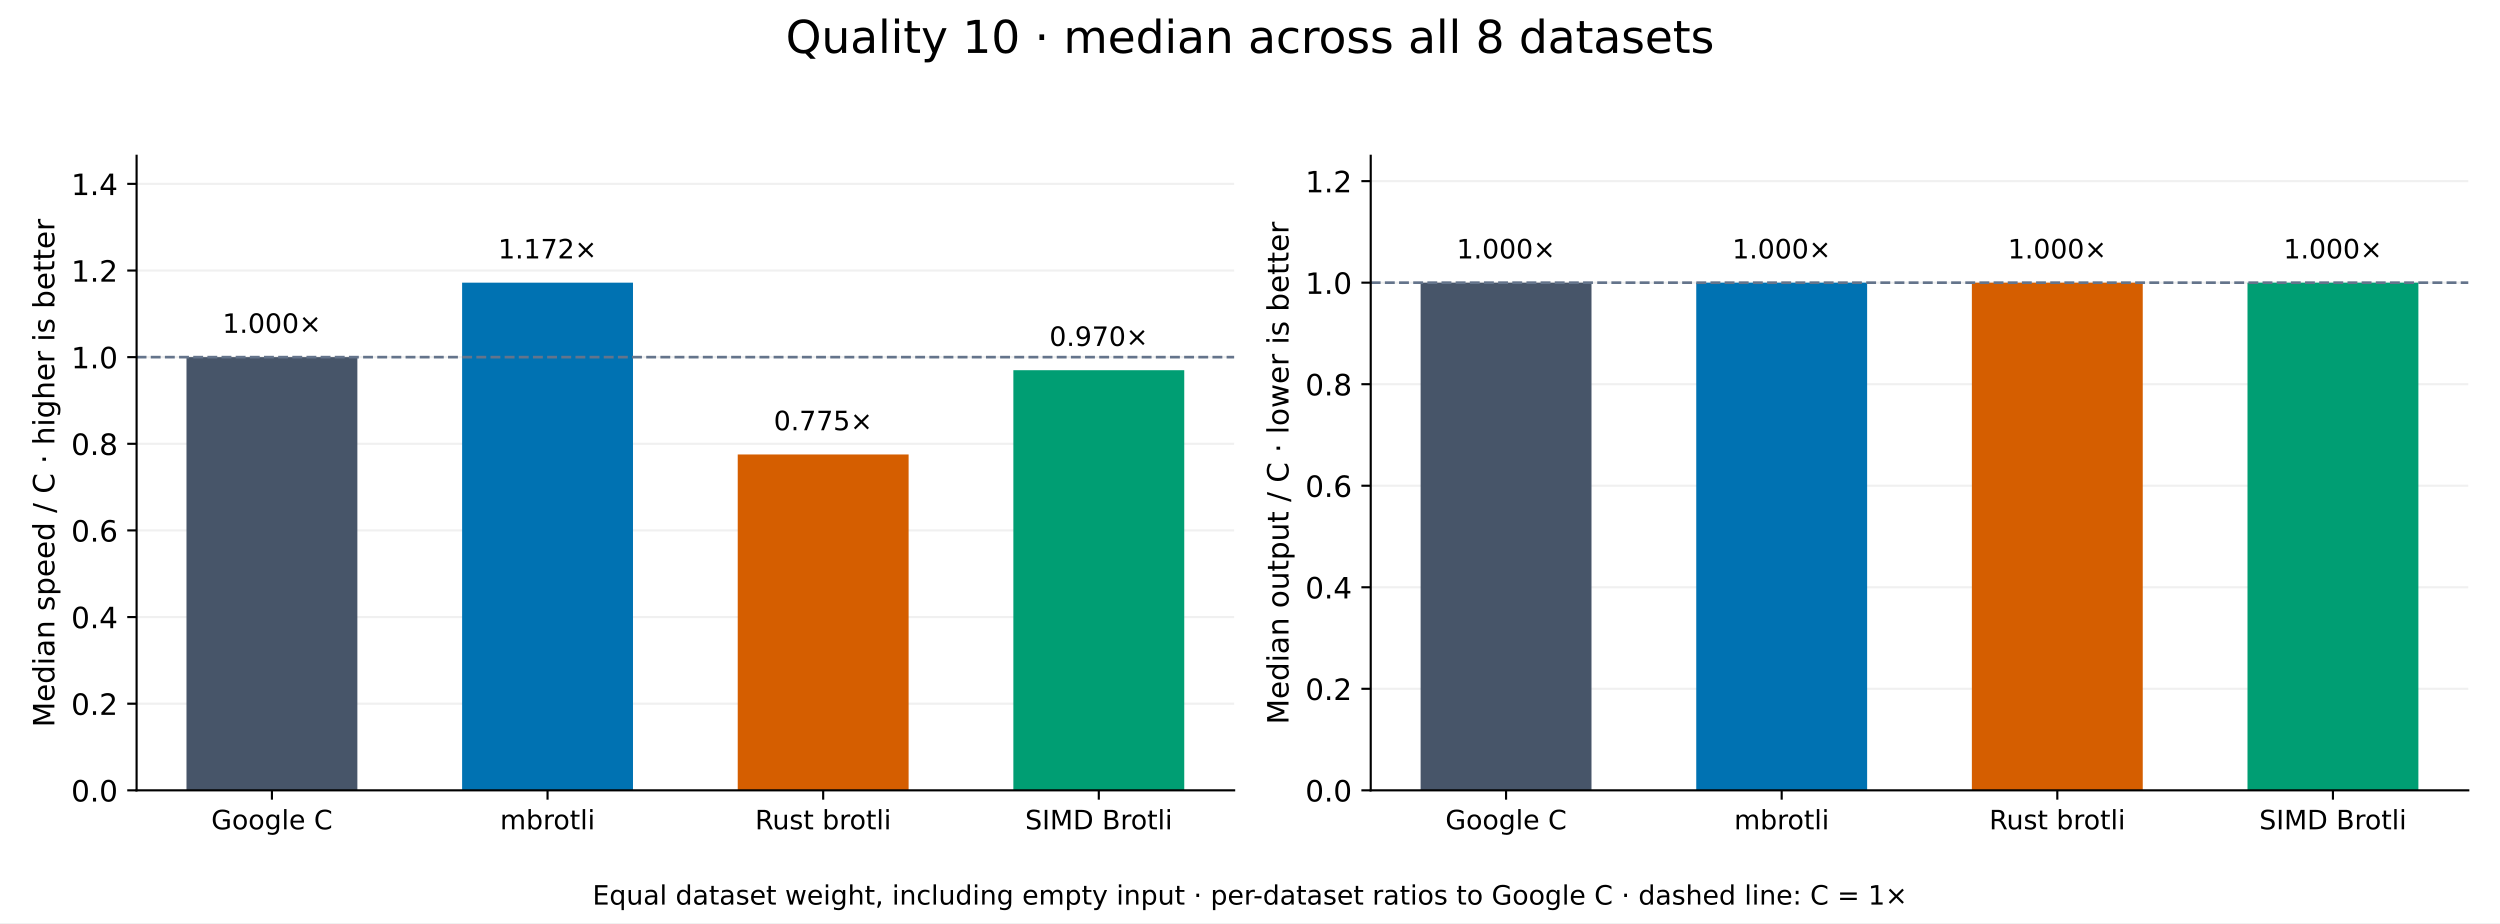
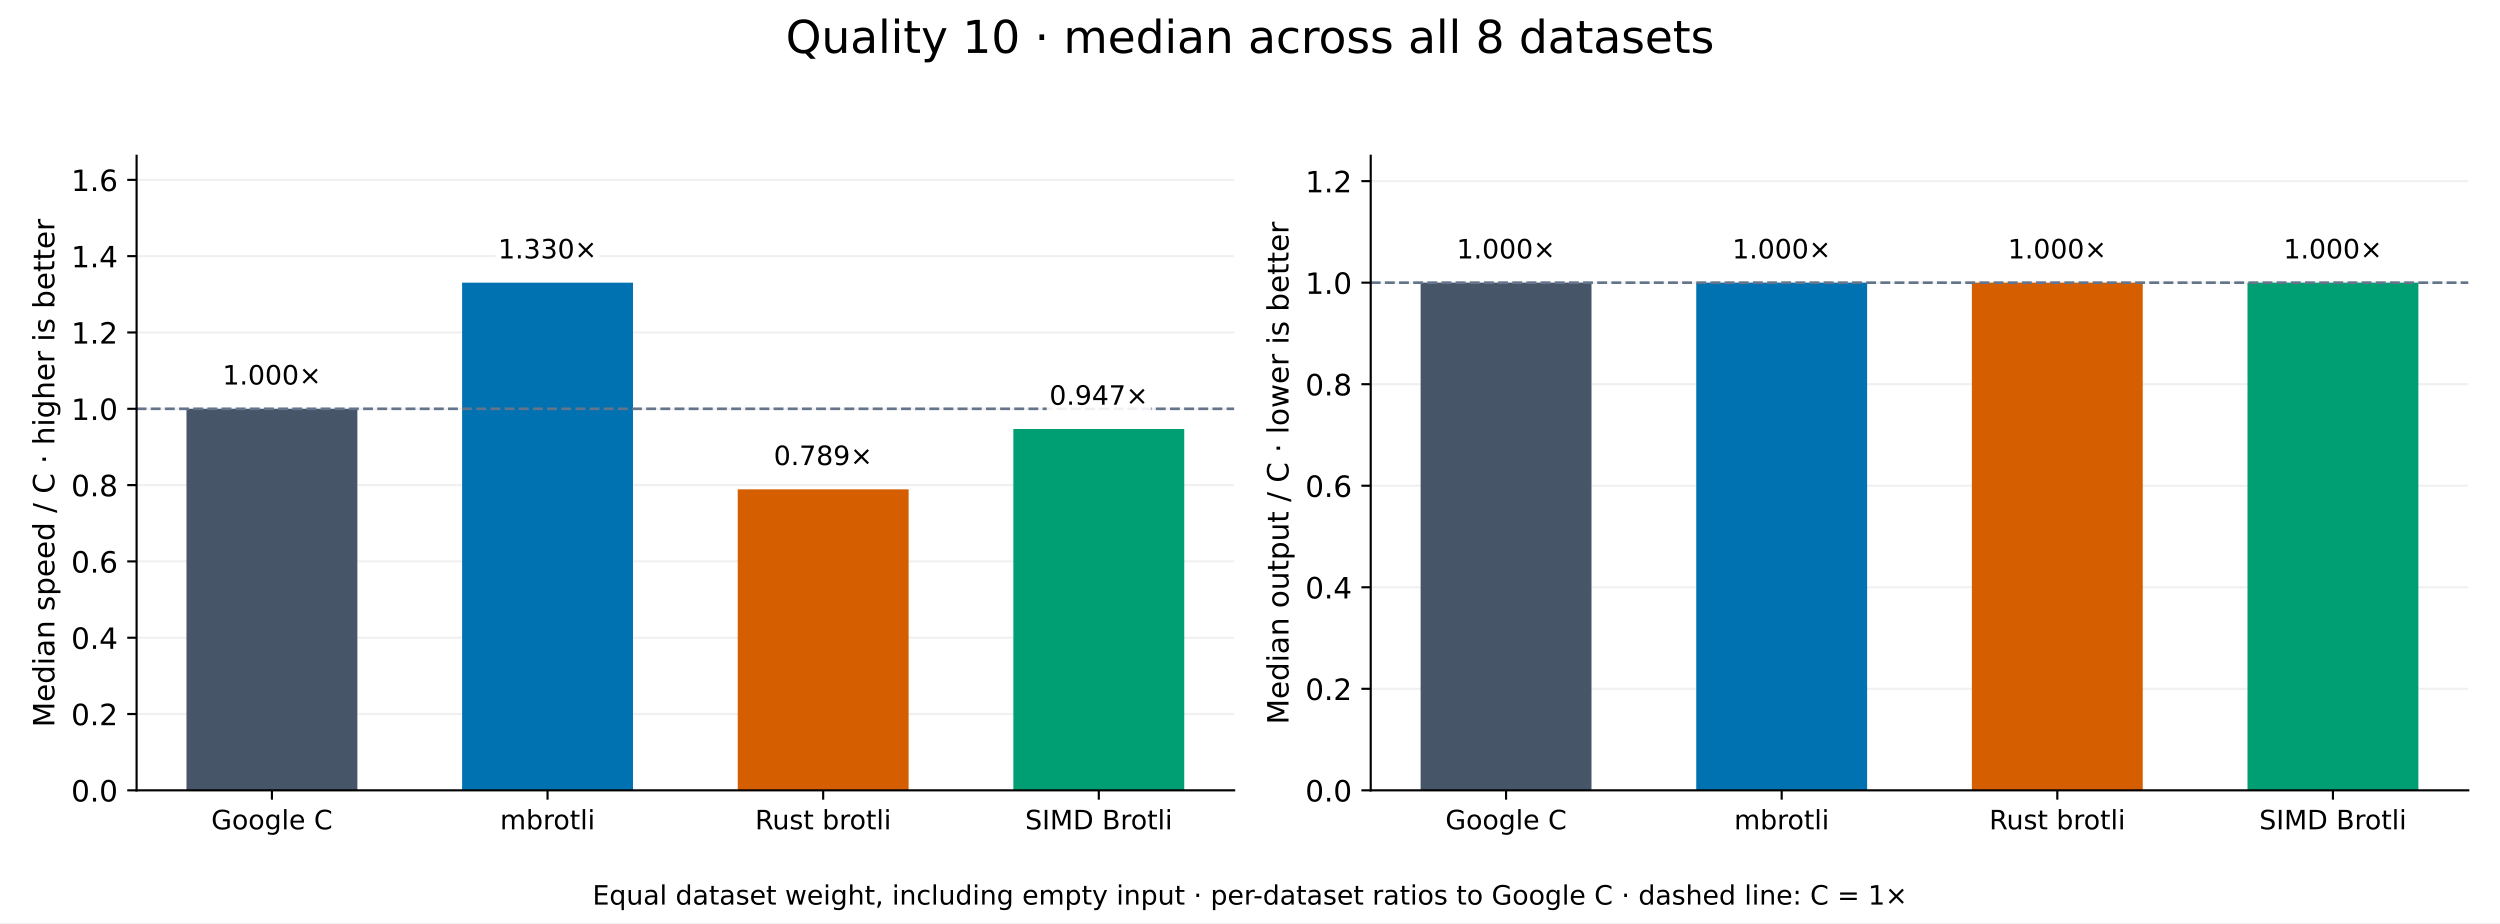
<svg xmlns="http://www.w3.org/2000/svg" xmlns:xlink="http://www.w3.org/1999/xlink" width="936pt" height="345.6pt" viewBox="0 0 936 345.6" version="1.1">
  <defs>
    <style type="text/css">*{stroke-linejoin: round; stroke-linecap: butt}</style>
  </defs>
  <g id="figure_1">
    <g id="patch_1">
      <path d="M 0 345.6 L 936 345.6 L 936 0 L 0 0 z " style="fill: #ffffff" />
    </g>
    <g id="axes_1">
      <g id="patch_2">
        <path d="M 51.14 295.904 L 462.06 295.904 L 462.06 58.32 L 51.14 58.32 z " style="fill: #ffffff" />
      </g>
      <g id="matplotlib.axis_1">
        <g id="xtick_1">
          <g id="line2d_1">
            <defs>
              <path id="m98f23d96c9" d="M 0 0 L 0 3.5 " style="stroke: #000000; stroke-width: 0.8" />
            </defs>
            <g>
              <use xlink:href="#m98f23d96c9" x="101.808" y="295.904" style="stroke: #000000; stroke-width: 0.8" />
            </g>
          </g>
          <g id="text_1">
            <text style="font-size: 10px; font-family: 'DejaVu Sans', 'Bitstream Vera Sans', 'Computer Modern Sans Serif', 'Lucida Grande', 'Verdana', 'Geneva', 'Lucid', 'Arial', 'Helvetica', 'Avant Garde', sans-serif; text-anchor: middle" x="101.808" y="310.502" transform="rotate(-0 101.8084 310.5024)">Google C</text>
          </g>
        </g>
        <g id="xtick_2">
          <g id="line2d_2">
            <g>
              <use xlink:href="#m98f23d96c9" x="205.003" y="295.904" style="stroke: #000000; stroke-width: 0.8" />
            </g>
          </g>
          <g id="text_2">
            <text style="font-size: 10px; font-family: 'DejaVu Sans', 'Bitstream Vera Sans', 'Computer Modern Sans Serif', 'Lucida Grande', 'Verdana', 'Geneva', 'Lucid', 'Arial', 'Helvetica', 'Avant Garde', sans-serif; text-anchor: middle" x="205.003" y="310.502" transform="rotate(-0 205.0028 310.5024)">mbrotli</text>
          </g>
        </g>
        <g id="xtick_3">
          <g id="line2d_3">
            <g>
              <use xlink:href="#m98f23d96c9" x="308.197" y="295.904" style="stroke: #000000; stroke-width: 0.8" />
            </g>
          </g>
          <g id="text_3">
            <text style="font-size: 10px; font-family: 'DejaVu Sans', 'Bitstream Vera Sans', 'Computer Modern Sans Serif', 'Lucida Grande', 'Verdana', 'Geneva', 'Lucid', 'Arial', 'Helvetica', 'Avant Garde', sans-serif; text-anchor: middle" x="308.197" y="310.502" transform="rotate(-0 308.1972 310.5024)">Rust brotli</text>
          </g>
        </g>
        <g id="xtick_4">
          <g id="line2d_4">
            <g>
              <use xlink:href="#m98f23d96c9" x="411.392" y="295.904" style="stroke: #000000; stroke-width: 0.8" />
            </g>
          </g>
          <g id="text_4">
            <text style="font-size: 10px; font-family: 'DejaVu Sans', 'Bitstream Vera Sans', 'Computer Modern Sans Serif', 'Lucida Grande', 'Verdana', 'Geneva', 'Lucid', 'Arial', 'Helvetica', 'Avant Garde', sans-serif; text-anchor: middle" x="411.392" y="310.502" transform="rotate(-0 411.3916 310.5024)">SIMD Brotli</text>
          </g>
        </g>
      </g>
      <g id="matplotlib.axis_2">
        <g id="ytick_1">
          <g id="line2d_5">
            <path d="M 51.14 295.904 L 462.06 295.904 " clip-path="url(#p4ff7a56950)" style="fill: none; stroke: #b0b0b0; stroke-opacity: 0.18; stroke-width: 0.8; stroke-linecap: square" />
          </g>
          <g id="line2d_6">
            <defs>
              <path id="m8744dde736" d="M 0 0 L -3.5 0 " style="stroke: #000000; stroke-width: 0.8" />
            </defs>
            <g>
              <use xlink:href="#m8744dde736" x="51.14" y="295.904" style="stroke: #000000; stroke-width: 0.8" />
            </g>
          </g>
          <g id="text_5">
            <text style="font-size: 11px; font-family: 'DejaVu Sans', 'Bitstream Vera Sans', 'Computer Modern Sans Serif', 'Lucida Grande', 'Verdana', 'Geneva', 'Lucid', 'Arial', 'Helvetica', 'Avant Garde', sans-serif; text-anchor: end" x="44.14" y="300.083" transform="rotate(-0 44.14 300.0831)">0.0</text>
          </g>
        </g>
        <g id="ytick_2">
          <g id="line2d_7">
-             <path d="M 51.14 263.467 L 462.06 263.467 " clip-path="url(#p4ff7a56950)" style="fill: none; stroke: #b0b0b0; stroke-opacity: 0.18; stroke-width: 0.8; stroke-linecap: square" />
+             <path d="M 51.14 267.333 L 462.06 267.333 " clip-path="url(#p4ff7a56950)" style="fill: none; stroke: #b0b0b0; stroke-opacity: 0.18; stroke-width: 0.8; stroke-linecap: square" />
          </g>
          <g id="line2d_8">
            <g>
-               <use xlink:href="#m8744dde736" x="51.14" y="263.467" style="stroke: #000000; stroke-width: 0.8" />
+               <use xlink:href="#m8744dde736" x="51.14" y="267.333" style="stroke: #000000; stroke-width: 0.8" />
            </g>
          </g>
          <g id="text_6">
-             <text style="font-size: 11px; font-family: 'DejaVu Sans', 'Bitstream Vera Sans', 'Computer Modern Sans Serif', 'Lucida Grande', 'Verdana', 'Geneva', 'Lucid', 'Arial', 'Helvetica', 'Avant Garde', sans-serif; text-anchor: end" x="44.14" y="267.646" transform="rotate(-0 44.14 267.6458)">0.2</text>
+             <text style="font-size: 11px; font-family: 'DejaVu Sans', 'Bitstream Vera Sans', 'Computer Modern Sans Serif', 'Lucida Grande', 'Verdana', 'Geneva', 'Lucid', 'Arial', 'Helvetica', 'Avant Garde', sans-serif; text-anchor: end" x="44.14" y="271.512" transform="rotate(-0 44.14 271.5121)">0.2</text>
          </g>
        </g>
        <g id="ytick_3">
          <g id="line2d_9">
-             <path d="M 51.14 231.029 L 462.06 231.029 " clip-path="url(#p4ff7a56950)" style="fill: none; stroke: #b0b0b0; stroke-opacity: 0.18; stroke-width: 0.8; stroke-linecap: square" />
+             <path d="M 51.14 238.762 L 462.06 238.762 " clip-path="url(#p4ff7a56950)" style="fill: none; stroke: #b0b0b0; stroke-opacity: 0.18; stroke-width: 0.8; stroke-linecap: square" />
          </g>
          <g id="line2d_10">
            <g>
-               <use xlink:href="#m8744dde736" x="51.14" y="231.029" style="stroke: #000000; stroke-width: 0.8" />
+               <use xlink:href="#m8744dde736" x="51.14" y="238.762" style="stroke: #000000; stroke-width: 0.8" />
            </g>
          </g>
          <g id="text_7">
-             <text style="font-size: 11px; font-family: 'DejaVu Sans', 'Bitstream Vera Sans', 'Computer Modern Sans Serif', 'Lucida Grande', 'Verdana', 'Geneva', 'Lucid', 'Arial', 'Helvetica', 'Avant Garde', sans-serif; text-anchor: end" x="44.14" y="235.208" transform="rotate(-0 44.14 235.2085)">0.4</text>
+             <text style="font-size: 11px; font-family: 'DejaVu Sans', 'Bitstream Vera Sans', 'Computer Modern Sans Serif', 'Lucida Grande', 'Verdana', 'Geneva', 'Lucid', 'Arial', 'Helvetica', 'Avant Garde', sans-serif; text-anchor: end" x="44.14" y="242.941" transform="rotate(-0 44.14 242.9411)">0.4</text>
          </g>
        </g>
        <g id="ytick_4">
          <g id="line2d_11">
-             <path d="M 51.14 198.592 L 462.06 198.592 " clip-path="url(#p4ff7a56950)" style="fill: none; stroke: #b0b0b0; stroke-opacity: 0.18; stroke-width: 0.8; stroke-linecap: square" />
+             <path d="M 51.14 210.191 L 462.06 210.191 " clip-path="url(#p4ff7a56950)" style="fill: none; stroke: #b0b0b0; stroke-opacity: 0.18; stroke-width: 0.8; stroke-linecap: square" />
          </g>
          <g id="line2d_12">
            <g>
-               <use xlink:href="#m8744dde736" x="51.14" y="198.592" style="stroke: #000000; stroke-width: 0.8" />
+               <use xlink:href="#m8744dde736" x="51.14" y="210.191" style="stroke: #000000; stroke-width: 0.8" />
            </g>
          </g>
          <g id="text_8">
-             <text style="font-size: 11px; font-family: 'DejaVu Sans', 'Bitstream Vera Sans', 'Computer Modern Sans Serif', 'Lucida Grande', 'Verdana', 'Geneva', 'Lucid', 'Arial', 'Helvetica', 'Avant Garde', sans-serif; text-anchor: end" x="44.14" y="202.771" transform="rotate(-0 44.14 202.7711)">0.6</text>
+             <text style="font-size: 11px; font-family: 'DejaVu Sans', 'Bitstream Vera Sans', 'Computer Modern Sans Serif', 'Lucida Grande', 'Verdana', 'Geneva', 'Lucid', 'Arial', 'Helvetica', 'Avant Garde', sans-serif; text-anchor: end" x="44.14" y="214.37" transform="rotate(-0 44.14 214.37)">0.6</text>
          </g>
        </g>
        <g id="ytick_5">
          <g id="line2d_13">
-             <path d="M 51.14 166.155 L 462.06 166.155 " clip-path="url(#p4ff7a56950)" style="fill: none; stroke: #b0b0b0; stroke-opacity: 0.18; stroke-width: 0.8; stroke-linecap: square" />
+             <path d="M 51.14 181.62 L 462.06 181.62 " clip-path="url(#p4ff7a56950)" style="fill: none; stroke: #b0b0b0; stroke-opacity: 0.18; stroke-width: 0.8; stroke-linecap: square" />
          </g>
          <g id="line2d_14">
            <g>
-               <use xlink:href="#m8744dde736" x="51.14" y="166.155" style="stroke: #000000; stroke-width: 0.8" />
+               <use xlink:href="#m8744dde736" x="51.14" y="181.62" style="stroke: #000000; stroke-width: 0.8" />
            </g>
          </g>
          <g id="text_9">
-             <text style="font-size: 11px; font-family: 'DejaVu Sans', 'Bitstream Vera Sans', 'Computer Modern Sans Serif', 'Lucida Grande', 'Verdana', 'Geneva', 'Lucid', 'Arial', 'Helvetica', 'Avant Garde', sans-serif; text-anchor: end" x="44.14" y="170.334" transform="rotate(-0 44.14 170.3338)">0.8</text>
+             <text style="font-size: 11px; font-family: 'DejaVu Sans', 'Bitstream Vera Sans', 'Computer Modern Sans Serif', 'Lucida Grande', 'Verdana', 'Geneva', 'Lucid', 'Arial', 'Helvetica', 'Avant Garde', sans-serif; text-anchor: end" x="44.14" y="185.799" transform="rotate(-0 44.14 185.799)">0.8</text>
          </g>
        </g>
        <g id="ytick_6">
          <g id="line2d_15">
-             <path d="M 51.14 133.717 L 462.06 133.717 " clip-path="url(#p4ff7a56950)" style="fill: none; stroke: #b0b0b0; stroke-opacity: 0.18; stroke-width: 0.8; stroke-linecap: square" />
+             <path d="M 51.14 153.049 L 462.06 153.049 " clip-path="url(#p4ff7a56950)" style="fill: none; stroke: #b0b0b0; stroke-opacity: 0.18; stroke-width: 0.8; stroke-linecap: square" />
          </g>
          <g id="line2d_16">
            <g>
-               <use xlink:href="#m8744dde736" x="51.14" y="133.717" style="stroke: #000000; stroke-width: 0.8" />
+               <use xlink:href="#m8744dde736" x="51.14" y="153.049" style="stroke: #000000; stroke-width: 0.8" />
            </g>
          </g>
          <g id="text_10">
-             <text style="font-size: 11px; font-family: 'DejaVu Sans', 'Bitstream Vera Sans', 'Computer Modern Sans Serif', 'Lucida Grande', 'Verdana', 'Geneva', 'Lucid', 'Arial', 'Helvetica', 'Avant Garde', sans-serif; text-anchor: end" x="44.14" y="137.896" transform="rotate(-0 44.14 137.8965)">1.0</text>
+             <text style="font-size: 11px; font-family: 'DejaVu Sans', 'Bitstream Vera Sans', 'Computer Modern Sans Serif', 'Lucida Grande', 'Verdana', 'Geneva', 'Lucid', 'Arial', 'Helvetica', 'Avant Garde', sans-serif; text-anchor: end" x="44.14" y="157.228" transform="rotate(-0 44.14 157.228)">1.0</text>
          </g>
        </g>
        <g id="ytick_7">
          <g id="line2d_17">
-             <path d="M 51.14 101.28 L 462.06 101.28 " clip-path="url(#p4ff7a56950)" style="fill: none; stroke: #b0b0b0; stroke-opacity: 0.18; stroke-width: 0.8; stroke-linecap: square" />
+             <path d="M 51.14 124.478 L 462.06 124.478 " clip-path="url(#p4ff7a56950)" style="fill: none; stroke: #b0b0b0; stroke-opacity: 0.18; stroke-width: 0.8; stroke-linecap: square" />
          </g>
          <g id="line2d_18">
            <g>
-               <use xlink:href="#m8744dde736" x="51.14" y="101.28" style="stroke: #000000; stroke-width: 0.8" />
+               <use xlink:href="#m8744dde736" x="51.14" y="124.478" style="stroke: #000000; stroke-width: 0.8" />
            </g>
          </g>
          <g id="text_11">
-             <text style="font-size: 11px; font-family: 'DejaVu Sans', 'Bitstream Vera Sans', 'Computer Modern Sans Serif', 'Lucida Grande', 'Verdana', 'Geneva', 'Lucid', 'Arial', 'Helvetica', 'Avant Garde', sans-serif; text-anchor: end" x="44.14" y="105.459" transform="rotate(-0 44.14 105.4591)">1.2</text>
+             <text style="font-size: 11px; font-family: 'DejaVu Sans', 'Bitstream Vera Sans', 'Computer Modern Sans Serif', 'Lucida Grande', 'Verdana', 'Geneva', 'Lucid', 'Arial', 'Helvetica', 'Avant Garde', sans-serif; text-anchor: end" x="44.14" y="128.657" transform="rotate(-0 44.14 128.6569)">1.2</text>
          </g>
        </g>
        <g id="ytick_8">
          <g id="line2d_19">
-             <path d="M 51.14 68.843 L 462.06 68.843 " clip-path="url(#p4ff7a56950)" style="fill: none; stroke: #b0b0b0; stroke-opacity: 0.18; stroke-width: 0.8; stroke-linecap: square" />
+             <path d="M 51.14 95.907 L 462.06 95.907 " clip-path="url(#p4ff7a56950)" style="fill: none; stroke: #b0b0b0; stroke-opacity: 0.18; stroke-width: 0.8; stroke-linecap: square" />
          </g>
          <g id="line2d_20">
            <g>
-               <use xlink:href="#m8744dde736" x="51.14" y="68.843" style="stroke: #000000; stroke-width: 0.8" />
+               <use xlink:href="#m8744dde736" x="51.14" y="95.907" style="stroke: #000000; stroke-width: 0.8" />
            </g>
          </g>
          <g id="text_12">
-             <text style="font-size: 11px; font-family: 'DejaVu Sans', 'Bitstream Vera Sans', 'Computer Modern Sans Serif', 'Lucida Grande', 'Verdana', 'Geneva', 'Lucid', 'Arial', 'Helvetica', 'Avant Garde', sans-serif; text-anchor: end" x="44.14" y="73.022" transform="rotate(-0 44.14 73.02181)">1.4</text>
-           </g>
-         </g>
-         <g id="text_13">
+             <text style="font-size: 11px; font-family: 'DejaVu Sans', 'Bitstream Vera Sans', 'Computer Modern Sans Serif', 'Lucida Grande', 'Verdana', 'Geneva', 'Lucid', 'Arial', 'Helvetica', 'Avant Garde', sans-serif; text-anchor: end" x="44.14" y="100.086" transform="rotate(-0 44.14 100.0859)">1.4</text>
+           </g>
+         </g>
+         <g id="ytick_9">
+           <g id="line2d_21">
+             <path d="M 51.14 67.336 L 462.06 67.336 " clip-path="url(#p4ff7a56950)" style="fill: none; stroke: #b0b0b0; stroke-opacity: 0.18; stroke-width: 0.8; stroke-linecap: square" />
+           </g>
+           <g id="line2d_22">
+             <g>
+               <use xlink:href="#m8744dde736" x="51.14" y="67.336" style="stroke: #000000; stroke-width: 0.8" />
+             </g>
+           </g>
+           <g id="text_13">
+             <text style="font-size: 11px; font-family: 'DejaVu Sans', 'Bitstream Vera Sans', 'Computer Modern Sans Serif', 'Lucida Grande', 'Verdana', 'Geneva', 'Lucid', 'Arial', 'Helvetica', 'Avant Garde', sans-serif; text-anchor: end" x="44.14" y="71.515" transform="rotate(-0 44.14 71.51484)">1.6</text>
+           </g>
+         </g>
+         <g id="text_14">
          <text style="font-size: 11px; font-family: 'DejaVu Sans', 'Bitstream Vera Sans', 'Computer Modern Sans Serif', 'Lucida Grande', 'Verdana', 'Geneva', 'Lucid', 'Arial', 'Helvetica', 'Avant Garde', sans-serif; text-anchor: middle" x="20.359" y="177.112" transform="rotate(-90 20.35891 177.112)">Median speed / C · higher is better</text>
        </g>
      </g>
      <g id="patch_3">
-         <path d="M 69.818 295.904 L 133.799 295.904 L 133.799 133.717 L 69.818 133.717 z " clip-path="url(#p4ff7a56950)" style="fill: #475569" />
+         <path d="M 69.818 295.904 L 133.799 295.904 L 133.799 153.049 L 69.818 153.049 z " clip-path="url(#p4ff7a56950)" style="fill: #475569" />
      </g>
      <g id="patch_4">
        <path d="M 173.013 295.904 L 236.993 295.904 L 236.993 105.837 L 173.013 105.837 z " clip-path="url(#p4ff7a56950)" style="fill: #0072b2" />
      </g>
      <g id="patch_5">
-         <path d="M 276.207 295.904 L 340.187 295.904 L 340.187 170.163 L 276.207 170.163 z " clip-path="url(#p4ff7a56950)" style="fill: #d55e00" />
+         <path d="M 276.207 295.904 L 340.187 295.904 L 340.187 183.198 L 276.207 183.198 z " clip-path="url(#p4ff7a56950)" style="fill: #d55e00" />
      </g>
      <g id="patch_6">
-         <path d="M 379.401 295.904 L 443.382 295.904 L 443.382 138.602 L 379.401 138.602 z " clip-path="url(#p4ff7a56950)" style="fill: #009e73" />
-       </g>
-       <g id="line2d_21">
-         <path d="M 51.14 133.717 L 462.06 133.717 " clip-path="url(#p4ff7a56950)" style="fill: none; stroke-dasharray: 3.7,1.6; stroke-dashoffset: 0; stroke: #64748b" />
+         <path d="M 379.401 295.904 L 443.382 295.904 L 443.382 160.62 L 379.401 160.62 z " clip-path="url(#p4ff7a56950)" style="fill: #009e73" />
+       </g>
+       <g id="line2d_23">
+         <path d="M 51.14 153.049 L 462.06 153.049 " clip-path="url(#p4ff7a56950)" style="fill: none; stroke-dasharray: 3.7,1.6; stroke-dashoffset: 0; stroke: #64748b" />
      </g>
      <g id="patch_7">
        <path d="M 51.14 295.904 L 51.14 58.32 " style="fill: none; stroke: #000000; stroke-width: 0.8; stroke-linejoin: miter; stroke-linecap: square" />
      </g>
      <g id="patch_8">
        <path d="M 51.14 295.904 L 462.06 295.904 " style="fill: none; stroke: #000000; stroke-width: 0.8; stroke-linejoin: miter; stroke-linecap: square" />
      </g>
-       <g id="text_14">
+       <g id="text_15">
        <g id="patch_9">
-           <path d="M 82.305 127.717 L 121.312 127.717 L 121.312 116.039 L 82.305 116.039 z " style="fill: #ffffff; opacity: 0.9" />
-         </g>
-         <text style="font-size: 10px; font-family: 'DejaVu Sans', 'Bitstream Vera Sans', 'Computer Modern Sans Serif', 'Lucida Grande', 'Verdana', 'Geneva', 'Lucid', 'Arial', 'Helvetica', 'Avant Garde', sans-serif; text-anchor: middle" x="101.808" y="124.638" transform="rotate(-0 101.8084 124.6376)">1.000×</text>
-       </g>
-       <g id="text_15">
+           <path d="M 82.305 147.049 L 121.312 147.049 L 121.312 135.371 L 82.305 135.371 z " style="fill: #ffffff; opacity: 0.9" />
+         </g>
+         <text style="font-size: 10px; font-family: 'DejaVu Sans', 'Bitstream Vera Sans', 'Computer Modern Sans Serif', 'Lucida Grande', 'Verdana', 'Geneva', 'Lucid', 'Arial', 'Helvetica', 'Avant Garde', sans-serif; text-anchor: middle" x="101.808" y="143.969" transform="rotate(-0 101.8084 143.9691)">1.000×</text>
+       </g>
+       <g id="text_16">
        <g id="patch_10">
          <path d="M 185.499 99.837 L 224.507 99.837 L 224.507 88.159 L 185.499 88.159 z " style="fill: #ffffff; opacity: 0.9" />
        </g>
-         <text style="font-size: 10px; font-family: 'DejaVu Sans', 'Bitstream Vera Sans', 'Computer Modern Sans Serif', 'Lucida Grande', 'Verdana', 'Geneva', 'Lucid', 'Arial', 'Helvetica', 'Avant Garde', sans-serif; text-anchor: middle" x="205.003" y="96.757" transform="rotate(-0 205.0028 96.75711)">1.172×</text>
-       </g>
-       <g id="text_16">
+         <text style="font-size: 10px; font-family: 'DejaVu Sans', 'Bitstream Vera Sans', 'Computer Modern Sans Serif', 'Lucida Grande', 'Verdana', 'Geneva', 'Lucid', 'Arial', 'Helvetica', 'Avant Garde', sans-serif; text-anchor: middle" x="205.003" y="96.757" transform="rotate(-0 205.0028 96.75711)">1.330×</text>
+       </g>
+       <g id="text_17">
        <g id="patch_11">
-           <path d="M 288.693 164.163 L 327.701 164.163 L 327.701 152.485 L 288.693 152.485 z " style="fill: #ffffff; opacity: 0.9" />
-         </g>
-         <text style="font-size: 10px; font-family: 'DejaVu Sans', 'Bitstream Vera Sans', 'Computer Modern Sans Serif', 'Lucida Grande', 'Verdana', 'Geneva', 'Lucid', 'Arial', 'Helvetica', 'Avant Garde', sans-serif; text-anchor: middle" x="308.197" y="161.084" transform="rotate(-0 308.1972 161.0837)">0.775×</text>
-       </g>
-       <g id="text_17">
+           <path d="M 288.693 177.198 L 327.701 177.198 L 327.701 165.52 L 288.693 165.52 z " style="fill: #ffffff; opacity: 0.9" />
+         </g>
+         <text style="font-size: 10px; font-family: 'DejaVu Sans', 'Bitstream Vera Sans', 'Computer Modern Sans Serif', 'Lucida Grande', 'Verdana', 'Geneva', 'Lucid', 'Arial', 'Helvetica', 'Avant Garde', sans-serif; text-anchor: middle" x="308.197" y="174.118" transform="rotate(-0 308.1972 174.1181)">0.789×</text>
+       </g>
+       <g id="text_18">
        <g id="patch_12">
-           <path d="M 391.888 132.602 L 430.895 132.602 L 430.895 120.923 L 391.888 120.923 z " style="fill: #ffffff; opacity: 0.9" />
-         </g>
-         <text style="font-size: 10px; font-family: 'DejaVu Sans', 'Bitstream Vera Sans', 'Computer Modern Sans Serif', 'Lucida Grande', 'Verdana', 'Geneva', 'Lucid', 'Arial', 'Helvetica', 'Avant Garde', sans-serif; text-anchor: middle" x="411.392" y="129.522" transform="rotate(-0 411.3916 129.5219)">0.970×</text>
+           <path d="M 391.888 154.62 L 430.895 154.62 L 430.895 142.942 L 391.888 142.942 z " style="fill: #ffffff; opacity: 0.9" />
+         </g>
+         <text style="font-size: 10px; font-family: 'DejaVu Sans', 'Bitstream Vera Sans', 'Computer Modern Sans Serif', 'Lucida Grande', 'Verdana', 'Geneva', 'Lucid', 'Arial', 'Helvetica', 'Avant Garde', sans-serif; text-anchor: middle" x="411.392" y="151.54" transform="rotate(-0 411.3916 151.5402)">0.947×</text>
      </g>
    </g>
    <g id="axes_2">
      <g id="patch_13">
        <path d="M 513.2 295.904 L 924.12 295.904 L 924.12 58.32 L 513.2 58.32 z " style="fill: #ffffff" />
      </g>
      <g id="matplotlib.axis_3">
        <g id="xtick_5">
-           <g id="line2d_22">
+           <g id="line2d_24">
            <g>
              <use xlink:href="#m98f23d96c9" x="563.868" y="295.904" style="stroke: #000000; stroke-width: 0.8" />
            </g>
          </g>
-           <g id="text_18">
+           <g id="text_19">
            <text style="font-size: 10px; font-family: 'DejaVu Sans', 'Bitstream Vera Sans', 'Computer Modern Sans Serif', 'Lucida Grande', 'Verdana', 'Geneva', 'Lucid', 'Arial', 'Helvetica', 'Avant Garde', sans-serif; text-anchor: middle" x="563.868" y="310.502" transform="rotate(-0 563.8684 310.5024)">Google C</text>
          </g>
        </g>
        <g id="xtick_6">
-           <g id="line2d_23">
+           <g id="line2d_25">
            <g>
              <use xlink:href="#m98f23d96c9" x="667.063" y="295.904" style="stroke: #000000; stroke-width: 0.8" />
            </g>
          </g>
-           <g id="text_19">
+           <g id="text_20">
            <text style="font-size: 10px; font-family: 'DejaVu Sans', 'Bitstream Vera Sans', 'Computer Modern Sans Serif', 'Lucida Grande', 'Verdana', 'Geneva', 'Lucid', 'Arial', 'Helvetica', 'Avant Garde', sans-serif; text-anchor: middle" x="667.063" y="310.502" transform="rotate(-0 667.0628 310.5024)">mbrotli</text>
          </g>
        </g>
        <g id="xtick_7">
-           <g id="line2d_24">
+           <g id="line2d_26">
            <g>
              <use xlink:href="#m98f23d96c9" x="770.257" y="295.904" style="stroke: #000000; stroke-width: 0.8" />
            </g>
          </g>
-           <g id="text_20">
+           <g id="text_21">
            <text style="font-size: 10px; font-family: 'DejaVu Sans', 'Bitstream Vera Sans', 'Computer Modern Sans Serif', 'Lucida Grande', 'Verdana', 'Geneva', 'Lucid', 'Arial', 'Helvetica', 'Avant Garde', sans-serif; text-anchor: middle" x="770.257" y="310.502" transform="rotate(-0 770.2572 310.5024)">Rust brotli</text>
          </g>
        </g>
        <g id="xtick_8">
-           <g id="line2d_25">
+           <g id="line2d_27">
            <g>
              <use xlink:href="#m98f23d96c9" x="873.452" y="295.904" style="stroke: #000000; stroke-width: 0.8" />
            </g>
          </g>
-           <g id="text_21">
+           <g id="text_22">
            <text style="font-size: 10px; font-family: 'DejaVu Sans', 'Bitstream Vera Sans', 'Computer Modern Sans Serif', 'Lucida Grande', 'Verdana', 'Geneva', 'Lucid', 'Arial', 'Helvetica', 'Avant Garde', sans-serif; text-anchor: middle" x="873.452" y="310.502" transform="rotate(-0 873.4516 310.5024)">SIMD Brotli</text>
          </g>
        </g>
      </g>
      <g id="matplotlib.axis_4">
-         <g id="ytick_9">
-           <g id="line2d_26">
-             <path d="M 513.2 295.904 L 924.12 295.904 " clip-path="url(#p8cae6530a7)" style="fill: none; stroke: #b0b0b0; stroke-opacity: 0.18; stroke-width: 0.8; stroke-linecap: square" />
-           </g>
-           <g id="line2d_27">
-             <g>
-               <use xlink:href="#m8744dde736" x="513.2" y="295.904" style="stroke: #000000; stroke-width: 0.8" />
-             </g>
-           </g>
-           <g id="text_22">
-             <text style="font-size: 11px; font-family: 'DejaVu Sans', 'Bitstream Vera Sans', 'Computer Modern Sans Serif', 'Lucida Grande', 'Verdana', 'Geneva', 'Lucid', 'Arial', 'Helvetica', 'Avant Garde', sans-serif; text-anchor: end" x="506.2" y="300.083" transform="rotate(-0 506.2 300.0831)">0.0</text>
-           </g>
-         </g>
        <g id="ytick_10">
          <g id="line2d_28">
-             <path d="M 513.2 257.891 L 924.12 257.891 " clip-path="url(#p8cae6530a7)" style="fill: none; stroke: #b0b0b0; stroke-opacity: 0.18; stroke-width: 0.8; stroke-linecap: square" />
+             <path d="M 513.2 295.904 L 924.12 295.904 " clip-path="url(#p8cae6530a7)" style="fill: none; stroke: #b0b0b0; stroke-opacity: 0.18; stroke-width: 0.8; stroke-linecap: square" />
          </g>
          <g id="line2d_29">
            <g>
-               <use xlink:href="#m8744dde736" x="513.2" y="257.891" style="stroke: #000000; stroke-width: 0.8" />
+               <use xlink:href="#m8744dde736" x="513.2" y="295.904" style="stroke: #000000; stroke-width: 0.8" />
            </g>
          </g>
          <g id="text_23">
-             <text style="font-size: 11px; font-family: 'DejaVu Sans', 'Bitstream Vera Sans', 'Computer Modern Sans Serif', 'Lucida Grande', 'Verdana', 'Geneva', 'Lucid', 'Arial', 'Helvetica', 'Avant Garde', sans-serif; text-anchor: end" x="506.2" y="262.07" transform="rotate(-0 506.2 262.0697)">0.2</text>
+             <text style="font-size: 11px; font-family: 'DejaVu Sans', 'Bitstream Vera Sans', 'Computer Modern Sans Serif', 'Lucida Grande', 'Verdana', 'Geneva', 'Lucid', 'Arial', 'Helvetica', 'Avant Garde', sans-serif; text-anchor: end" x="506.2" y="300.083" transform="rotate(-0 506.2 300.0831)">0.0</text>
          </g>
        </g>
        <g id="ytick_11">
          <g id="line2d_30">
-             <path d="M 513.2 219.877 L 924.12 219.877 " clip-path="url(#p8cae6530a7)" style="fill: none; stroke: #b0b0b0; stroke-opacity: 0.18; stroke-width: 0.8; stroke-linecap: square" />
+             <path d="M 513.2 257.891 L 924.12 257.891 " clip-path="url(#p8cae6530a7)" style="fill: none; stroke: #b0b0b0; stroke-opacity: 0.18; stroke-width: 0.8; stroke-linecap: square" />
          </g>
          <g id="line2d_31">
            <g>
-               <use xlink:href="#m8744dde736" x="513.2" y="219.877" style="stroke: #000000; stroke-width: 0.8" />
+               <use xlink:href="#m8744dde736" x="513.2" y="257.891" style="stroke: #000000; stroke-width: 0.8" />
            </g>
          </g>
          <g id="text_24">
-             <text style="font-size: 11px; font-family: 'DejaVu Sans', 'Bitstream Vera Sans', 'Computer Modern Sans Serif', 'Lucida Grande', 'Verdana', 'Geneva', 'Lucid', 'Arial', 'Helvetica', 'Avant Garde', sans-serif; text-anchor: end" x="506.2" y="224.056" transform="rotate(-0 506.2 224.0563)">0.4</text>
+             <text style="font-size: 11px; font-family: 'DejaVu Sans', 'Bitstream Vera Sans', 'Computer Modern Sans Serif', 'Lucida Grande', 'Verdana', 'Geneva', 'Lucid', 'Arial', 'Helvetica', 'Avant Garde', sans-serif; text-anchor: end" x="506.2" y="262.07" transform="rotate(-0 506.2 262.0697)">0.2</text>
          </g>
        </g>
        <g id="ytick_12">
          <g id="line2d_32">
-             <path d="M 513.2 181.864 L 924.12 181.864 " clip-path="url(#p8cae6530a7)" style="fill: none; stroke: #b0b0b0; stroke-opacity: 0.18; stroke-width: 0.8; stroke-linecap: square" />
+             <path d="M 513.2 219.877 L 924.12 219.877 " clip-path="url(#p8cae6530a7)" style="fill: none; stroke: #b0b0b0; stroke-opacity: 0.18; stroke-width: 0.8; stroke-linecap: square" />
          </g>
          <g id="line2d_33">
            <g>
-               <use xlink:href="#m8744dde736" x="513.2" y="181.864" style="stroke: #000000; stroke-width: 0.8" />
+               <use xlink:href="#m8744dde736" x="513.2" y="219.877" style="stroke: #000000; stroke-width: 0.8" />
            </g>
          </g>
          <g id="text_25">
-             <text style="font-size: 11px; font-family: 'DejaVu Sans', 'Bitstream Vera Sans', 'Computer Modern Sans Serif', 'Lucida Grande', 'Verdana', 'Geneva', 'Lucid', 'Arial', 'Helvetica', 'Avant Garde', sans-serif; text-anchor: end" x="506.2" y="186.043" transform="rotate(-0 506.2 186.0428)">0.6</text>
+             <text style="font-size: 11px; font-family: 'DejaVu Sans', 'Bitstream Vera Sans', 'Computer Modern Sans Serif', 'Lucida Grande', 'Verdana', 'Geneva', 'Lucid', 'Arial', 'Helvetica', 'Avant Garde', sans-serif; text-anchor: end" x="506.2" y="224.056" transform="rotate(-0 506.2 224.0563)">0.4</text>
          </g>
        </g>
        <g id="ytick_13">
          <g id="line2d_34">
-             <path d="M 513.2 143.85 L 924.12 143.85 " clip-path="url(#p8cae6530a7)" style="fill: none; stroke: #b0b0b0; stroke-opacity: 0.18; stroke-width: 0.8; stroke-linecap: square" />
+             <path d="M 513.2 181.864 L 924.12 181.864 " clip-path="url(#p8cae6530a7)" style="fill: none; stroke: #b0b0b0; stroke-opacity: 0.18; stroke-width: 0.8; stroke-linecap: square" />
          </g>
          <g id="line2d_35">
            <g>
-               <use xlink:href="#m8744dde736" x="513.2" y="143.85" style="stroke: #000000; stroke-width: 0.8" />
+               <use xlink:href="#m8744dde736" x="513.2" y="181.864" style="stroke: #000000; stroke-width: 0.8" />
            </g>
          </g>
          <g id="text_26">
-             <text style="font-size: 11px; font-family: 'DejaVu Sans', 'Bitstream Vera Sans', 'Computer Modern Sans Serif', 'Lucida Grande', 'Verdana', 'Geneva', 'Lucid', 'Arial', 'Helvetica', 'Avant Garde', sans-serif; text-anchor: end" x="506.2" y="148.029" transform="rotate(-0 506.2 148.0294)">0.8</text>
+             <text style="font-size: 11px; font-family: 'DejaVu Sans', 'Bitstream Vera Sans', 'Computer Modern Sans Serif', 'Lucida Grande', 'Verdana', 'Geneva', 'Lucid', 'Arial', 'Helvetica', 'Avant Garde', sans-serif; text-anchor: end" x="506.2" y="186.043" transform="rotate(-0 506.2 186.0428)">0.6</text>
          </g>
        </g>
        <g id="ytick_14">
          <g id="line2d_36">
-             <path d="M 513.2 105.837 L 924.12 105.837 " clip-path="url(#p8cae6530a7)" style="fill: none; stroke: #b0b0b0; stroke-opacity: 0.18; stroke-width: 0.8; stroke-linecap: square" />
+             <path d="M 513.2 143.85 L 924.12 143.85 " clip-path="url(#p8cae6530a7)" style="fill: none; stroke: #b0b0b0; stroke-opacity: 0.18; stroke-width: 0.8; stroke-linecap: square" />
          </g>
          <g id="line2d_37">
            <g>
-               <use xlink:href="#m8744dde736" x="513.2" y="105.837" style="stroke: #000000; stroke-width: 0.8" />
+               <use xlink:href="#m8744dde736" x="513.2" y="143.85" style="stroke: #000000; stroke-width: 0.8" />
            </g>
          </g>
          <g id="text_27">
-             <text style="font-size: 11px; font-family: 'DejaVu Sans', 'Bitstream Vera Sans', 'Computer Modern Sans Serif', 'Lucida Grande', 'Verdana', 'Geneva', 'Lucid', 'Arial', 'Helvetica', 'Avant Garde', sans-serif; text-anchor: end" x="506.2" y="110.016" transform="rotate(-0 506.2 110.0159)">1.0</text>
+             <text style="font-size: 11px; font-family: 'DejaVu Sans', 'Bitstream Vera Sans', 'Computer Modern Sans Serif', 'Lucida Grande', 'Verdana', 'Geneva', 'Lucid', 'Arial', 'Helvetica', 'Avant Garde', sans-serif; text-anchor: end" x="506.2" y="148.029" transform="rotate(-0 506.2 148.0294)">0.8</text>
          </g>
        </g>
        <g id="ytick_15">
          <g id="line2d_38">
+             <path d="M 513.2 105.837 L 924.12 105.837 " clip-path="url(#p8cae6530a7)" style="fill: none; stroke: #b0b0b0; stroke-opacity: 0.18; stroke-width: 0.8; stroke-linecap: square" />
+           </g>
+           <g id="line2d_39">
+             <g>
+               <use xlink:href="#m8744dde736" x="513.2" y="105.837" style="stroke: #000000; stroke-width: 0.8" />
+             </g>
+           </g>
+           <g id="text_28">
+             <text style="font-size: 11px; font-family: 'DejaVu Sans', 'Bitstream Vera Sans', 'Computer Modern Sans Serif', 'Lucida Grande', 'Verdana', 'Geneva', 'Lucid', 'Arial', 'Helvetica', 'Avant Garde', sans-serif; text-anchor: end" x="506.2" y="110.016" transform="rotate(-0 506.2 110.0159)">1.0</text>
+           </g>
+         </g>
+         <g id="ytick_16">
+           <g id="line2d_40">
            <path d="M 513.2 67.823 L 924.12 67.823 " clip-path="url(#p8cae6530a7)" style="fill: none; stroke: #b0b0b0; stroke-opacity: 0.18; stroke-width: 0.8; stroke-linecap: square" />
          </g>
-           <g id="line2d_39">
+           <g id="line2d_41">
            <g>
              <use xlink:href="#m8744dde736" x="513.2" y="67.823" style="stroke: #000000; stroke-width: 0.8" />
            </g>
          </g>
-           <g id="text_28">
+           <g id="text_29">
            <text style="font-size: 11px; font-family: 'DejaVu Sans', 'Bitstream Vera Sans', 'Computer Modern Sans Serif', 'Lucida Grande', 'Verdana', 'Geneva', 'Lucid', 'Arial', 'Helvetica', 'Avant Garde', sans-serif; text-anchor: end" x="506.2" y="72.003" transform="rotate(-0 506.2 72.0025)">1.2</text>
          </g>
        </g>
-         <g id="text_29">
+         <g id="text_30">
          <text style="font-size: 11px; font-family: 'DejaVu Sans', 'Bitstream Vera Sans', 'Computer Modern Sans Serif', 'Lucida Grande', 'Verdana', 'Geneva', 'Lucid', 'Arial', 'Helvetica', 'Avant Garde', sans-serif; text-anchor: middle" x="482.419" y="177.112" transform="rotate(-90 482.4189 177.112)">Median output / C · lower is better</text>
        </g>
      </g>
      <g id="patch_14">
        <path d="M 531.878 295.904 L 595.859 295.904 L 595.859 105.837 L 531.878 105.837 z " clip-path="url(#p8cae6530a7)" style="fill: #475569" />
      </g>
      <g id="patch_15">
        <path d="M 635.073 295.904 L 699.053 295.904 L 699.053 105.837 L 635.073 105.837 z " clip-path="url(#p8cae6530a7)" style="fill: #0072b2" />
      </g>
      <g id="patch_16">
        <path d="M 738.267 295.904 L 802.247 295.904 L 802.247 105.837 L 738.267 105.837 z " clip-path="url(#p8cae6530a7)" style="fill: #d55e00" />
      </g>
      <g id="patch_17">
        <path d="M 841.461 295.904 L 905.442 295.904 L 905.442 105.837 L 841.461 105.837 z " clip-path="url(#p8cae6530a7)" style="fill: #009e73" />
      </g>
-       <g id="line2d_40">
+       <g id="line2d_42">
        <path d="M 513.2 105.837 L 924.12 105.837 " clip-path="url(#p8cae6530a7)" style="fill: none; stroke-dasharray: 3.7,1.6; stroke-dashoffset: 0; stroke: #64748b" />
      </g>
      <g id="patch_18">
        <path d="M 513.2 295.904 L 513.2 58.32 " style="fill: none; stroke: #000000; stroke-width: 0.8; stroke-linejoin: miter; stroke-linecap: square" />
      </g>
      <g id="patch_19">
        <path d="M 513.2 295.904 L 924.12 295.904 " style="fill: none; stroke: #000000; stroke-width: 0.8; stroke-linejoin: miter; stroke-linecap: square" />
      </g>
-       <g id="text_30">
+       <g id="text_31">
        <g id="patch_20">
          <path d="M 544.365 99.837 L 583.372 99.837 L 583.372 88.159 L 544.365 88.159 z " style="fill: #ffffff; opacity: 0.9" />
        </g>
        <text style="font-size: 10px; font-family: 'DejaVu Sans', 'Bitstream Vera Sans', 'Computer Modern Sans Serif', 'Lucida Grande', 'Verdana', 'Geneva', 'Lucid', 'Arial', 'Helvetica', 'Avant Garde', sans-serif; text-anchor: middle" x="563.868" y="96.757" transform="rotate(-0 563.8684 96.75711)">1.000×</text>
      </g>
-       <g id="text_31">
+       <g id="text_32">
        <g id="patch_21">
          <path d="M 647.559 99.837 L 686.567 99.837 L 686.567 88.159 L 647.559 88.159 z " style="fill: #ffffff; opacity: 0.9" />
        </g>
        <text style="font-size: 10px; font-family: 'DejaVu Sans', 'Bitstream Vera Sans', 'Computer Modern Sans Serif', 'Lucida Grande', 'Verdana', 'Geneva', 'Lucid', 'Arial', 'Helvetica', 'Avant Garde', sans-serif; text-anchor: middle" x="667.063" y="96.757" transform="rotate(-0 667.0628 96.75711)">1.000×</text>
      </g>
-       <g id="text_32">
+       <g id="text_33">
        <g id="patch_22">
          <path d="M 750.753 99.837 L 789.761 99.837 L 789.761 88.159 L 750.753 88.159 z " style="fill: #ffffff; opacity: 0.9" />
        </g>
        <text style="font-size: 10px; font-family: 'DejaVu Sans', 'Bitstream Vera Sans', 'Computer Modern Sans Serif', 'Lucida Grande', 'Verdana', 'Geneva', 'Lucid', 'Arial', 'Helvetica', 'Avant Garde', sans-serif; text-anchor: middle" x="770.257" y="96.757" transform="rotate(-0 770.2572 96.75711)">1.000×</text>
      </g>
-       <g id="text_33">
+       <g id="text_34">
        <g id="patch_23">
          <path d="M 853.948 99.837 L 892.955 99.837 L 892.955 88.159 L 853.948 88.159 z " style="fill: #ffffff; opacity: 0.9" />
        </g>
        <text style="font-size: 10px; font-family: 'DejaVu Sans', 'Bitstream Vera Sans', 'Computer Modern Sans Serif', 'Lucida Grande', 'Verdana', 'Geneva', 'Lucid', 'Arial', 'Helvetica', 'Avant Garde', sans-serif; text-anchor: middle" x="873.452" y="96.757" transform="rotate(-0 873.4516 96.75711)">1.000×</text>
      </g>
    </g>
-     <g id="text_34">
+     <g id="text_35">
      <text style="font-size: 17px; font-family: 'DejaVu Sans', 'Bitstream Vera Sans', 'Computer Modern Sans Serif', 'Lucida Grande', 'Verdana', 'Geneva', 'Lucid', 'Arial', 'Helvetica', 'Avant Garde', sans-serif; text-anchor: middle" x="468" y="19.829" transform="rotate(-0 468 19.82934)">Quality 10 · median across all 8 datasets</text>
    </g>
-     <g id="text_35">
+     <g id="text_36">
      <text style="font-size: 10px; font-family: 'DejaVu Sans', 'Bitstream Vera Sans', 'Computer Modern Sans Serif', 'Lucida Grande', 'Verdana', 'Geneva', 'Lucid', 'Arial', 'Helvetica', 'Avant Garde', sans-serif; text-anchor: middle" x="468" y="338.688" transform="rotate(-0 468 338.688)">Equal dataset weight, including empty input · per-dataset ratios to Google C · dashed line: C = 1×</text>
    </g>
  </g>
  <defs>
    <clipPath id="p4ff7a56950">
      <rect x="51.14" y="58.32" width="410.92" height="237.584" />
    </clipPath>
    <clipPath id="p8cae6530a7">
      <rect x="513.2" y="58.32" width="410.92" height="237.584" />
    </clipPath>
  </defs>
</svg>
